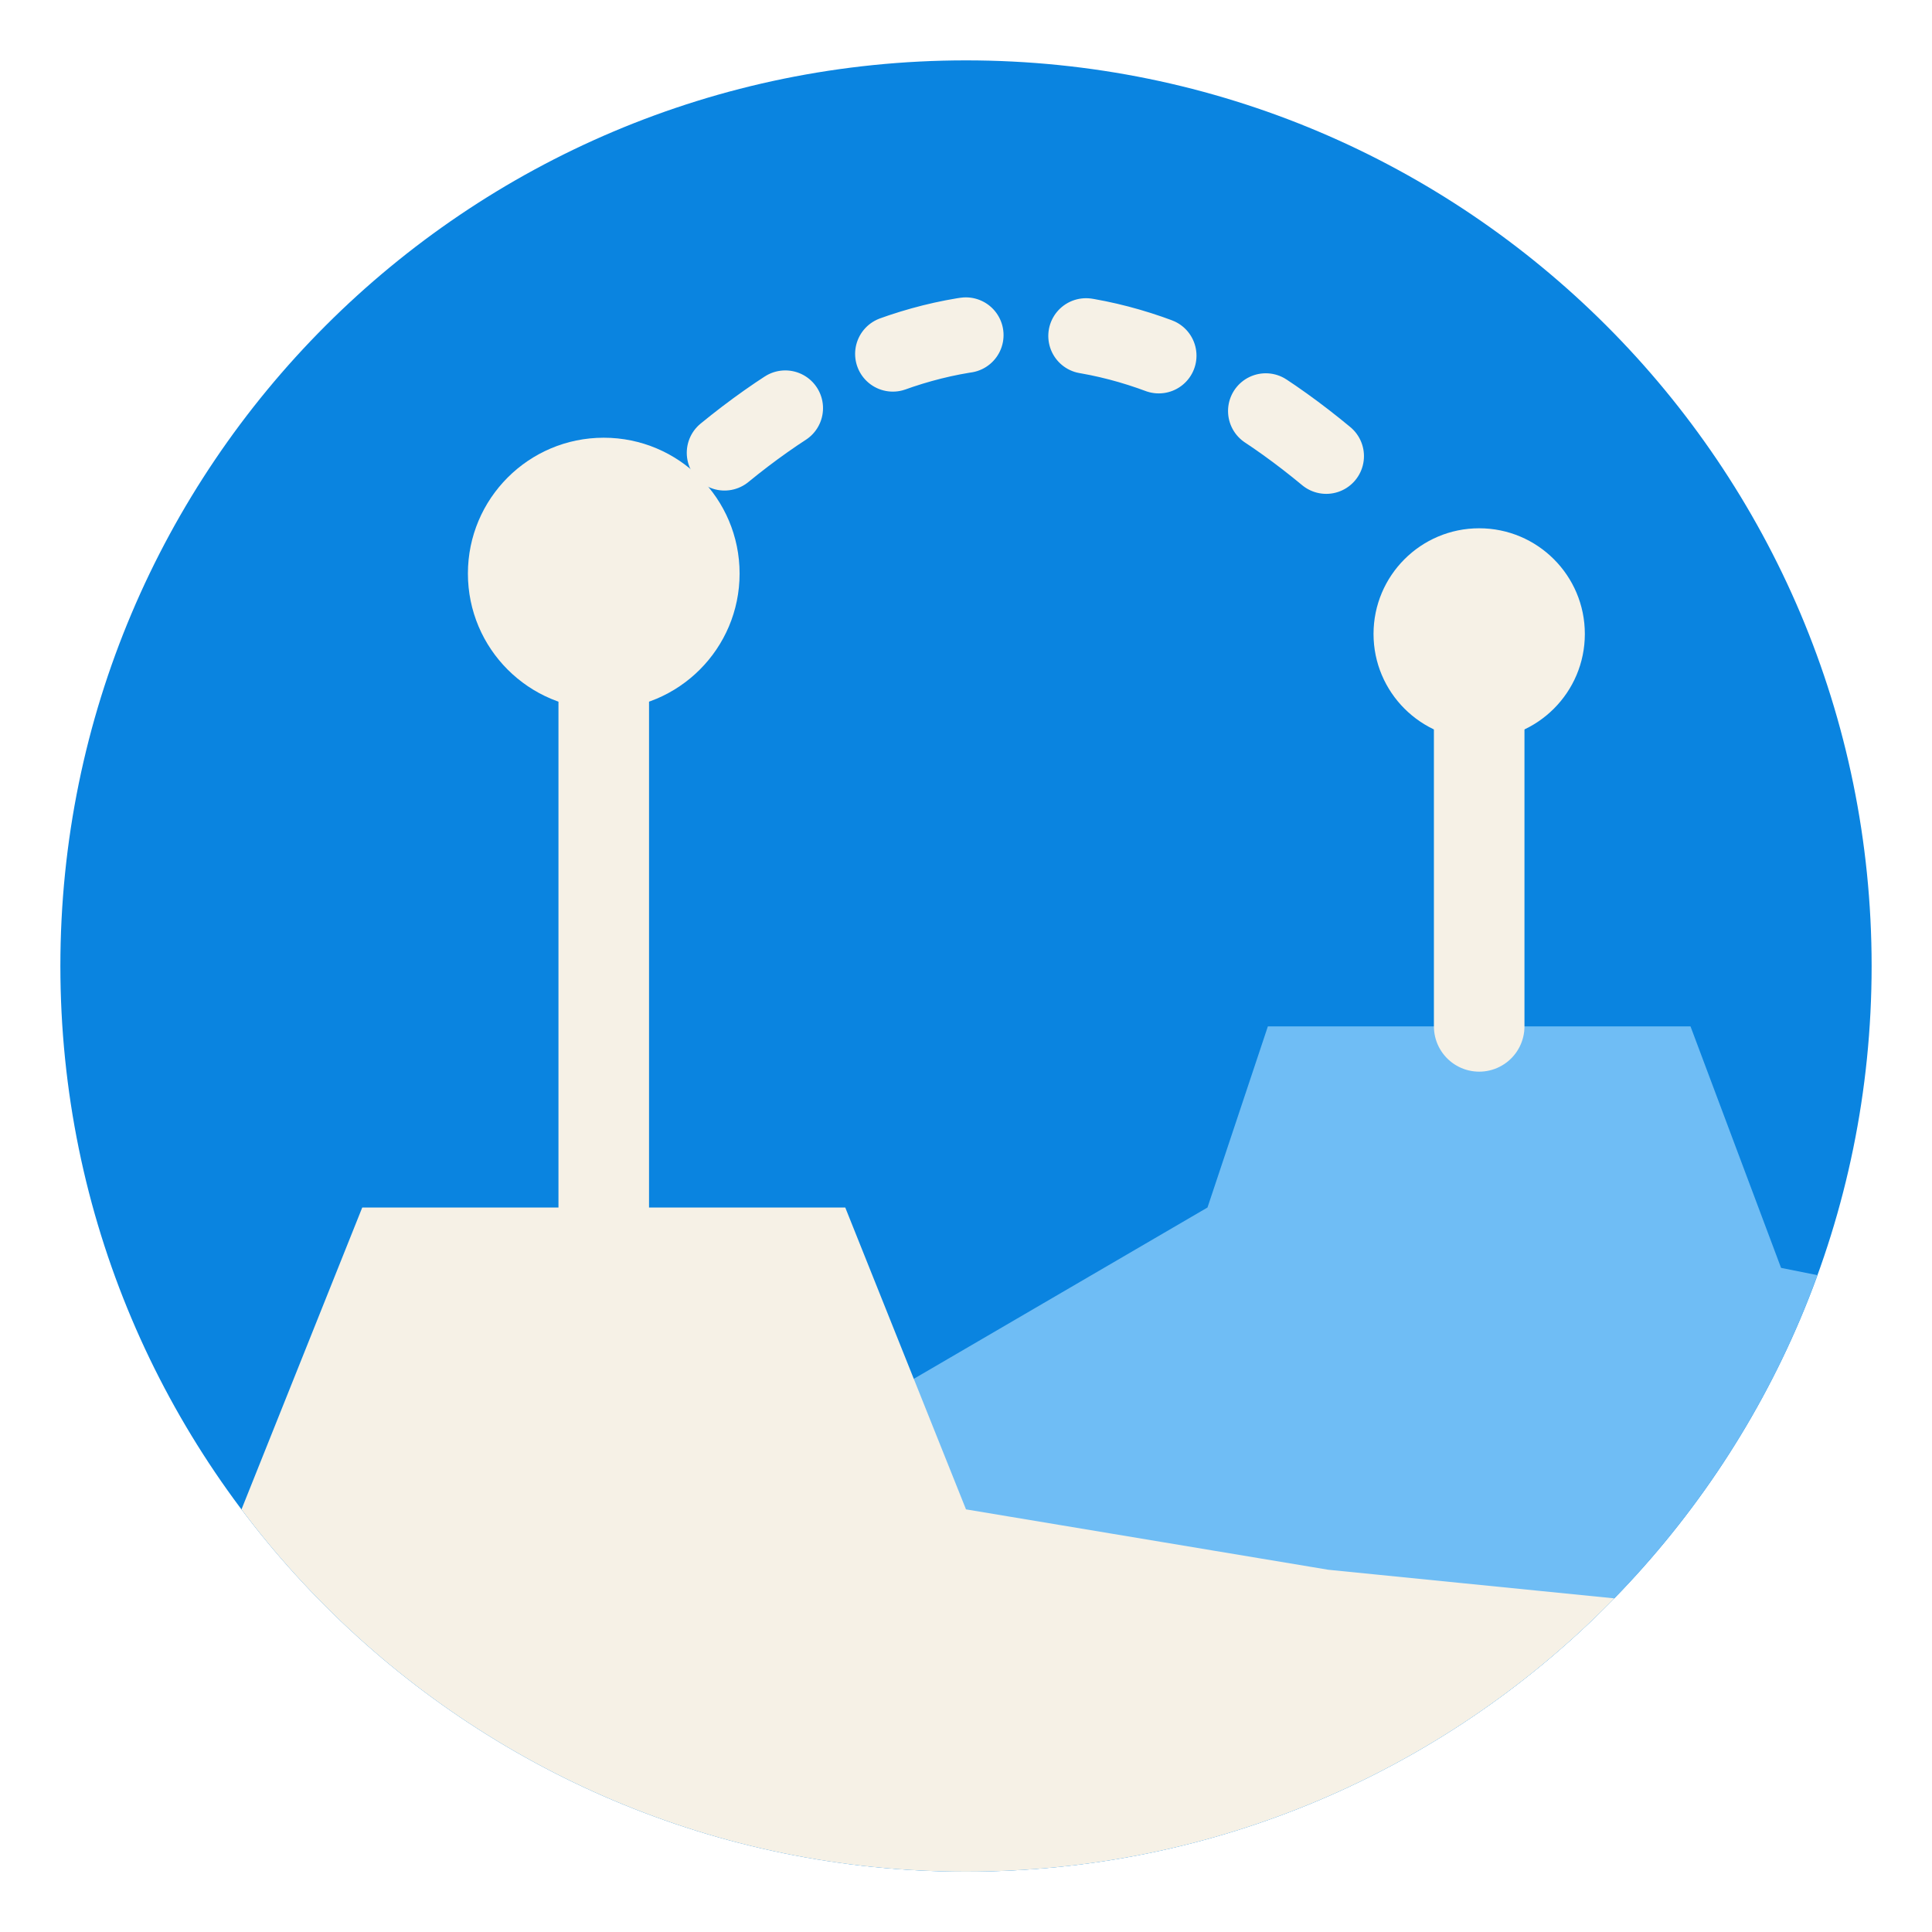
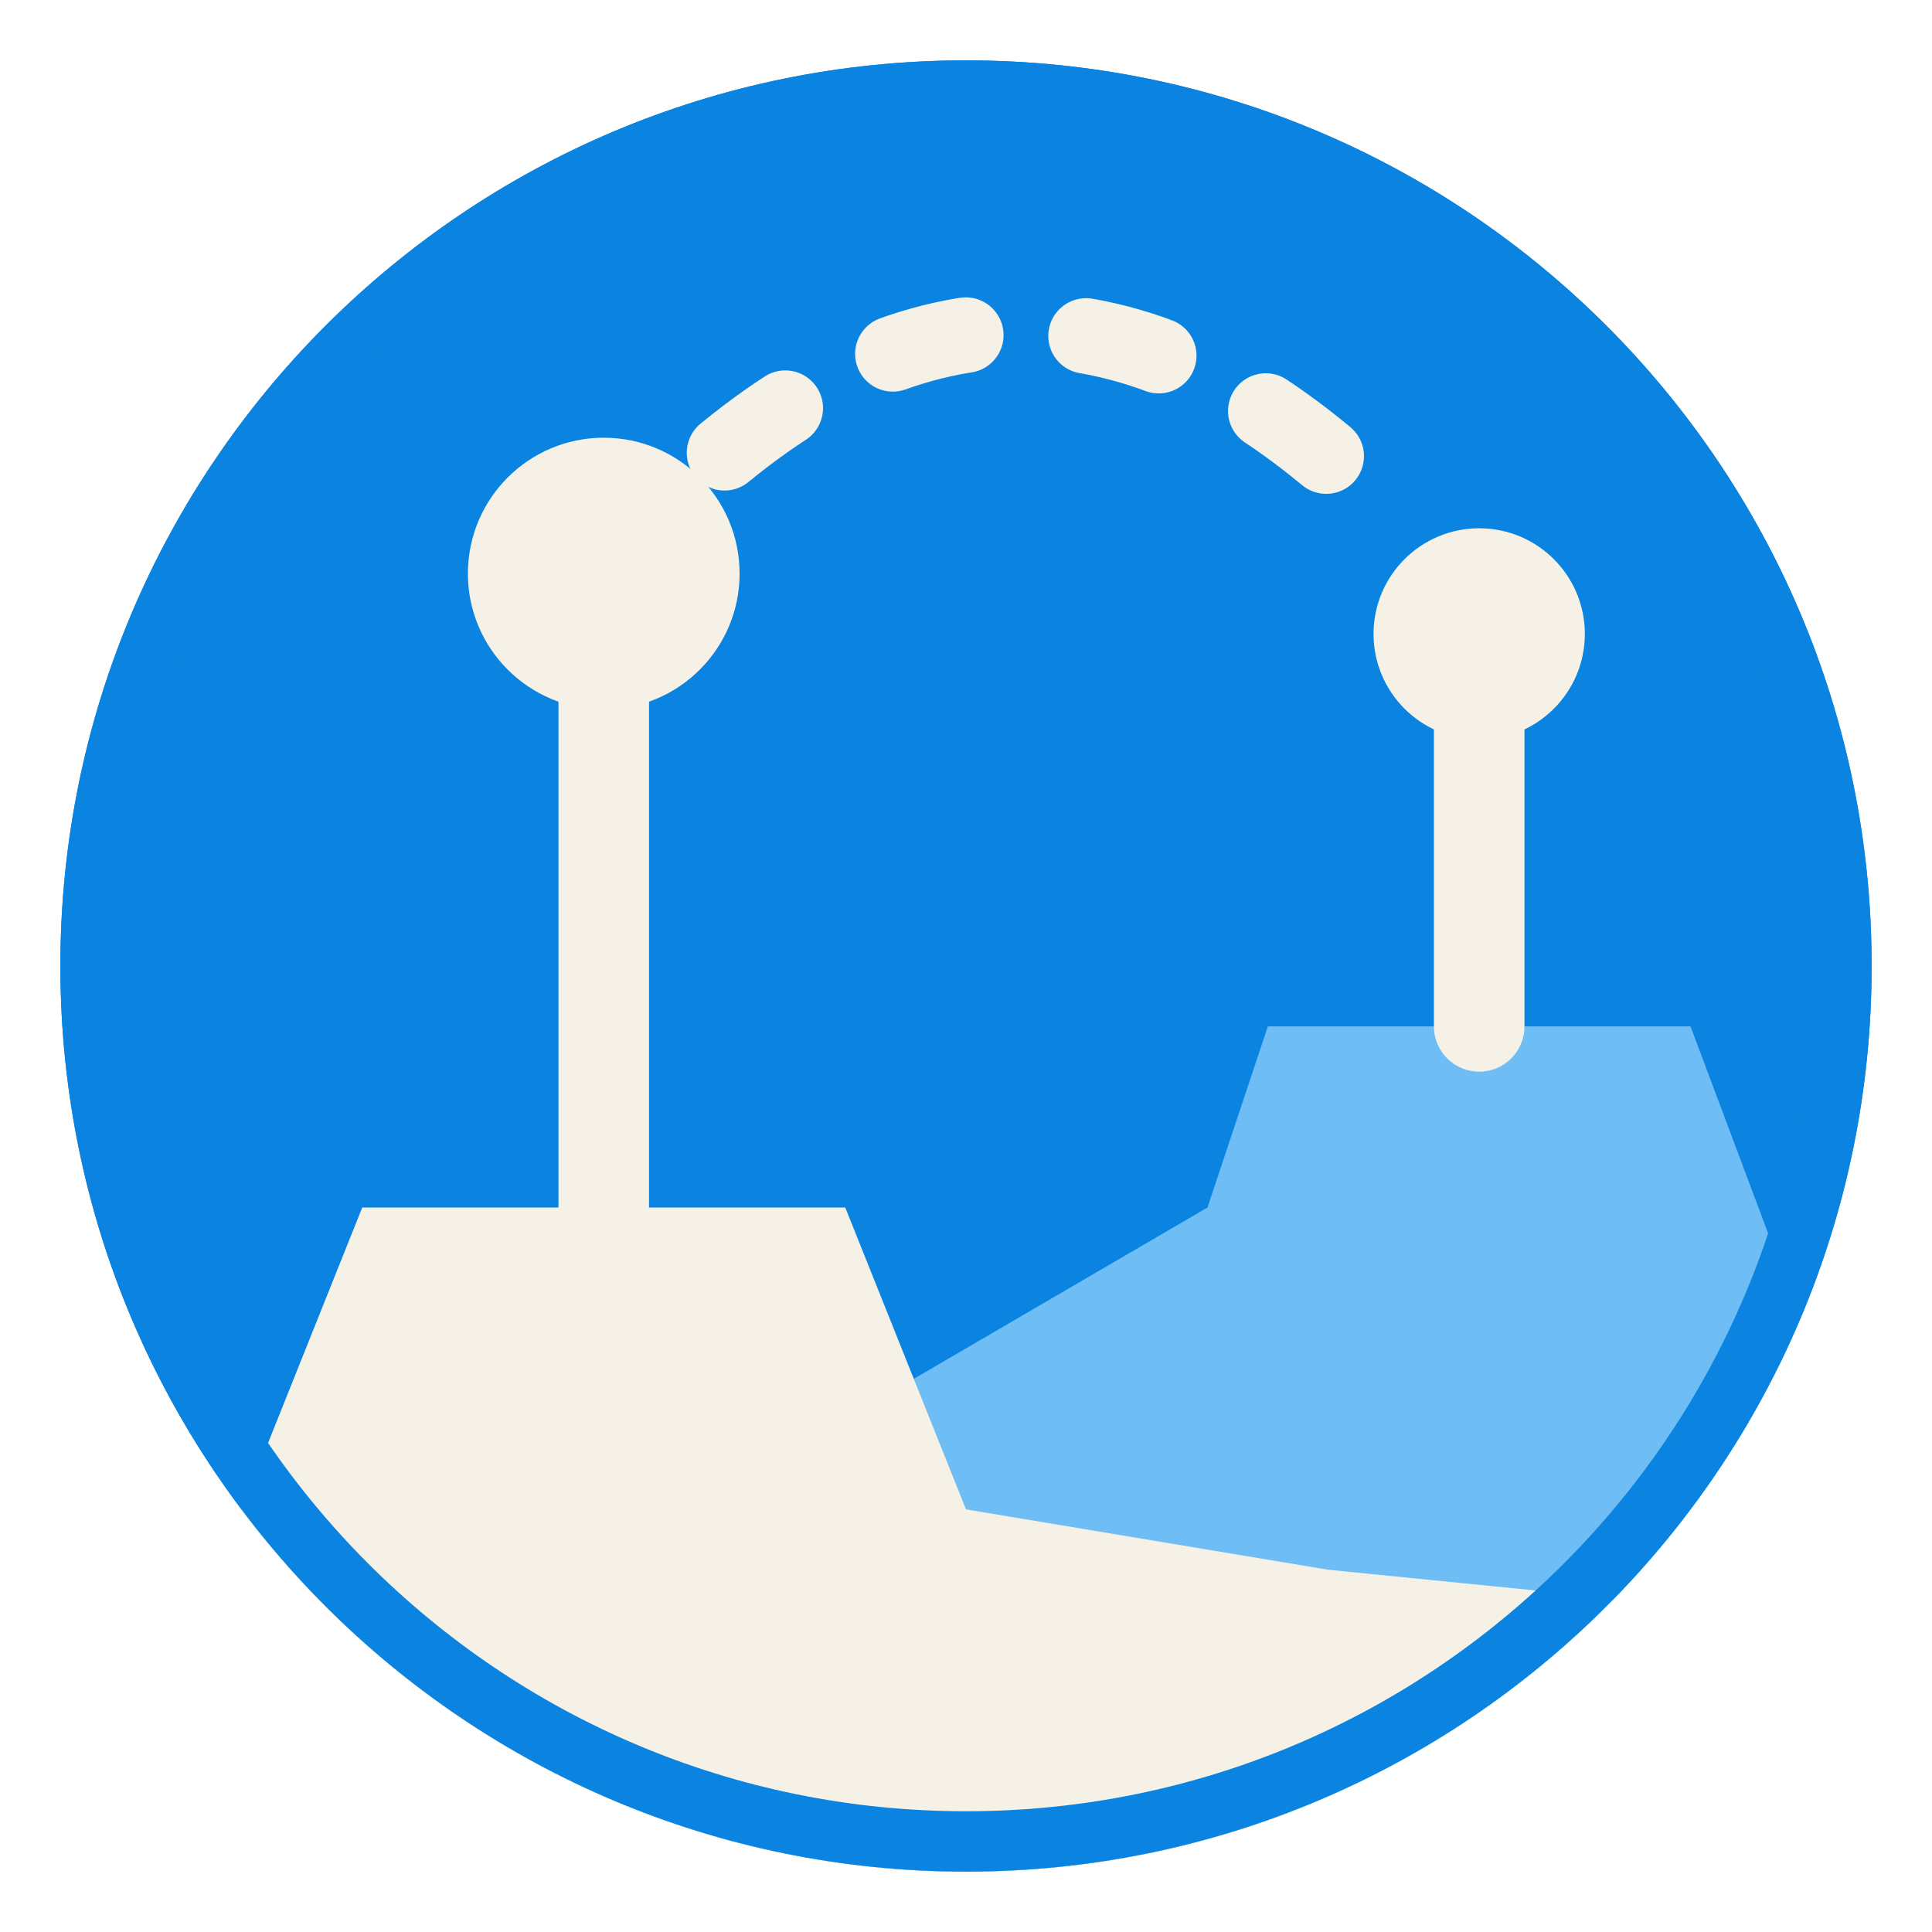
<svg xmlns="http://www.w3.org/2000/svg" viewBox="0 0 64 64" width="64" height="64" role="img" aria-label="Terlingua Mesh">
  <defs>
    <clipPath id="tm-patch-clip">
      <circle cx="32" cy="32" r="30" />
    </clipPath>
  </defs>
  <circle cx="32" cy="32" r="30" fill="#0A84E0" />
  <g clip-path="url(#tm-patch-clip)">
    <path fill="#6FBDF5" d="M28 47 L40 40 L42 34 L56 34 L59 42 L64 43 L64 64 L28 64 Z" />
    <path fill="#F6F1E6" d="M0 52 L8 50 L12 40 L28 40 L32 50 L44 52 L64 54 L64 64 L0 64 Z" />
    <g stroke="#F6F1E6" stroke-width="3" stroke-linecap="round">
      <line x1="20" y1="40" x2="20" y2="22" />
      <line x1="49" y1="34" x2="49" y2="24" />
    </g>
    <g fill="#F6F1E6">
      <circle cx="20" cy="19" r="4.5" />
      <circle cx="49" cy="21" r="3.5" />
    </g>
    <path d="M24 15 Q35 6 46 17" stroke="#F6F1E6" stroke-width="2.5" fill="none" stroke-dasharray="2.5 4" stroke-linecap="round" />
  </g>
+   <circle cx="32" cy="32" r="29" fill="none" stroke="#0A84E0" stroke-width="2" />
</svg>
